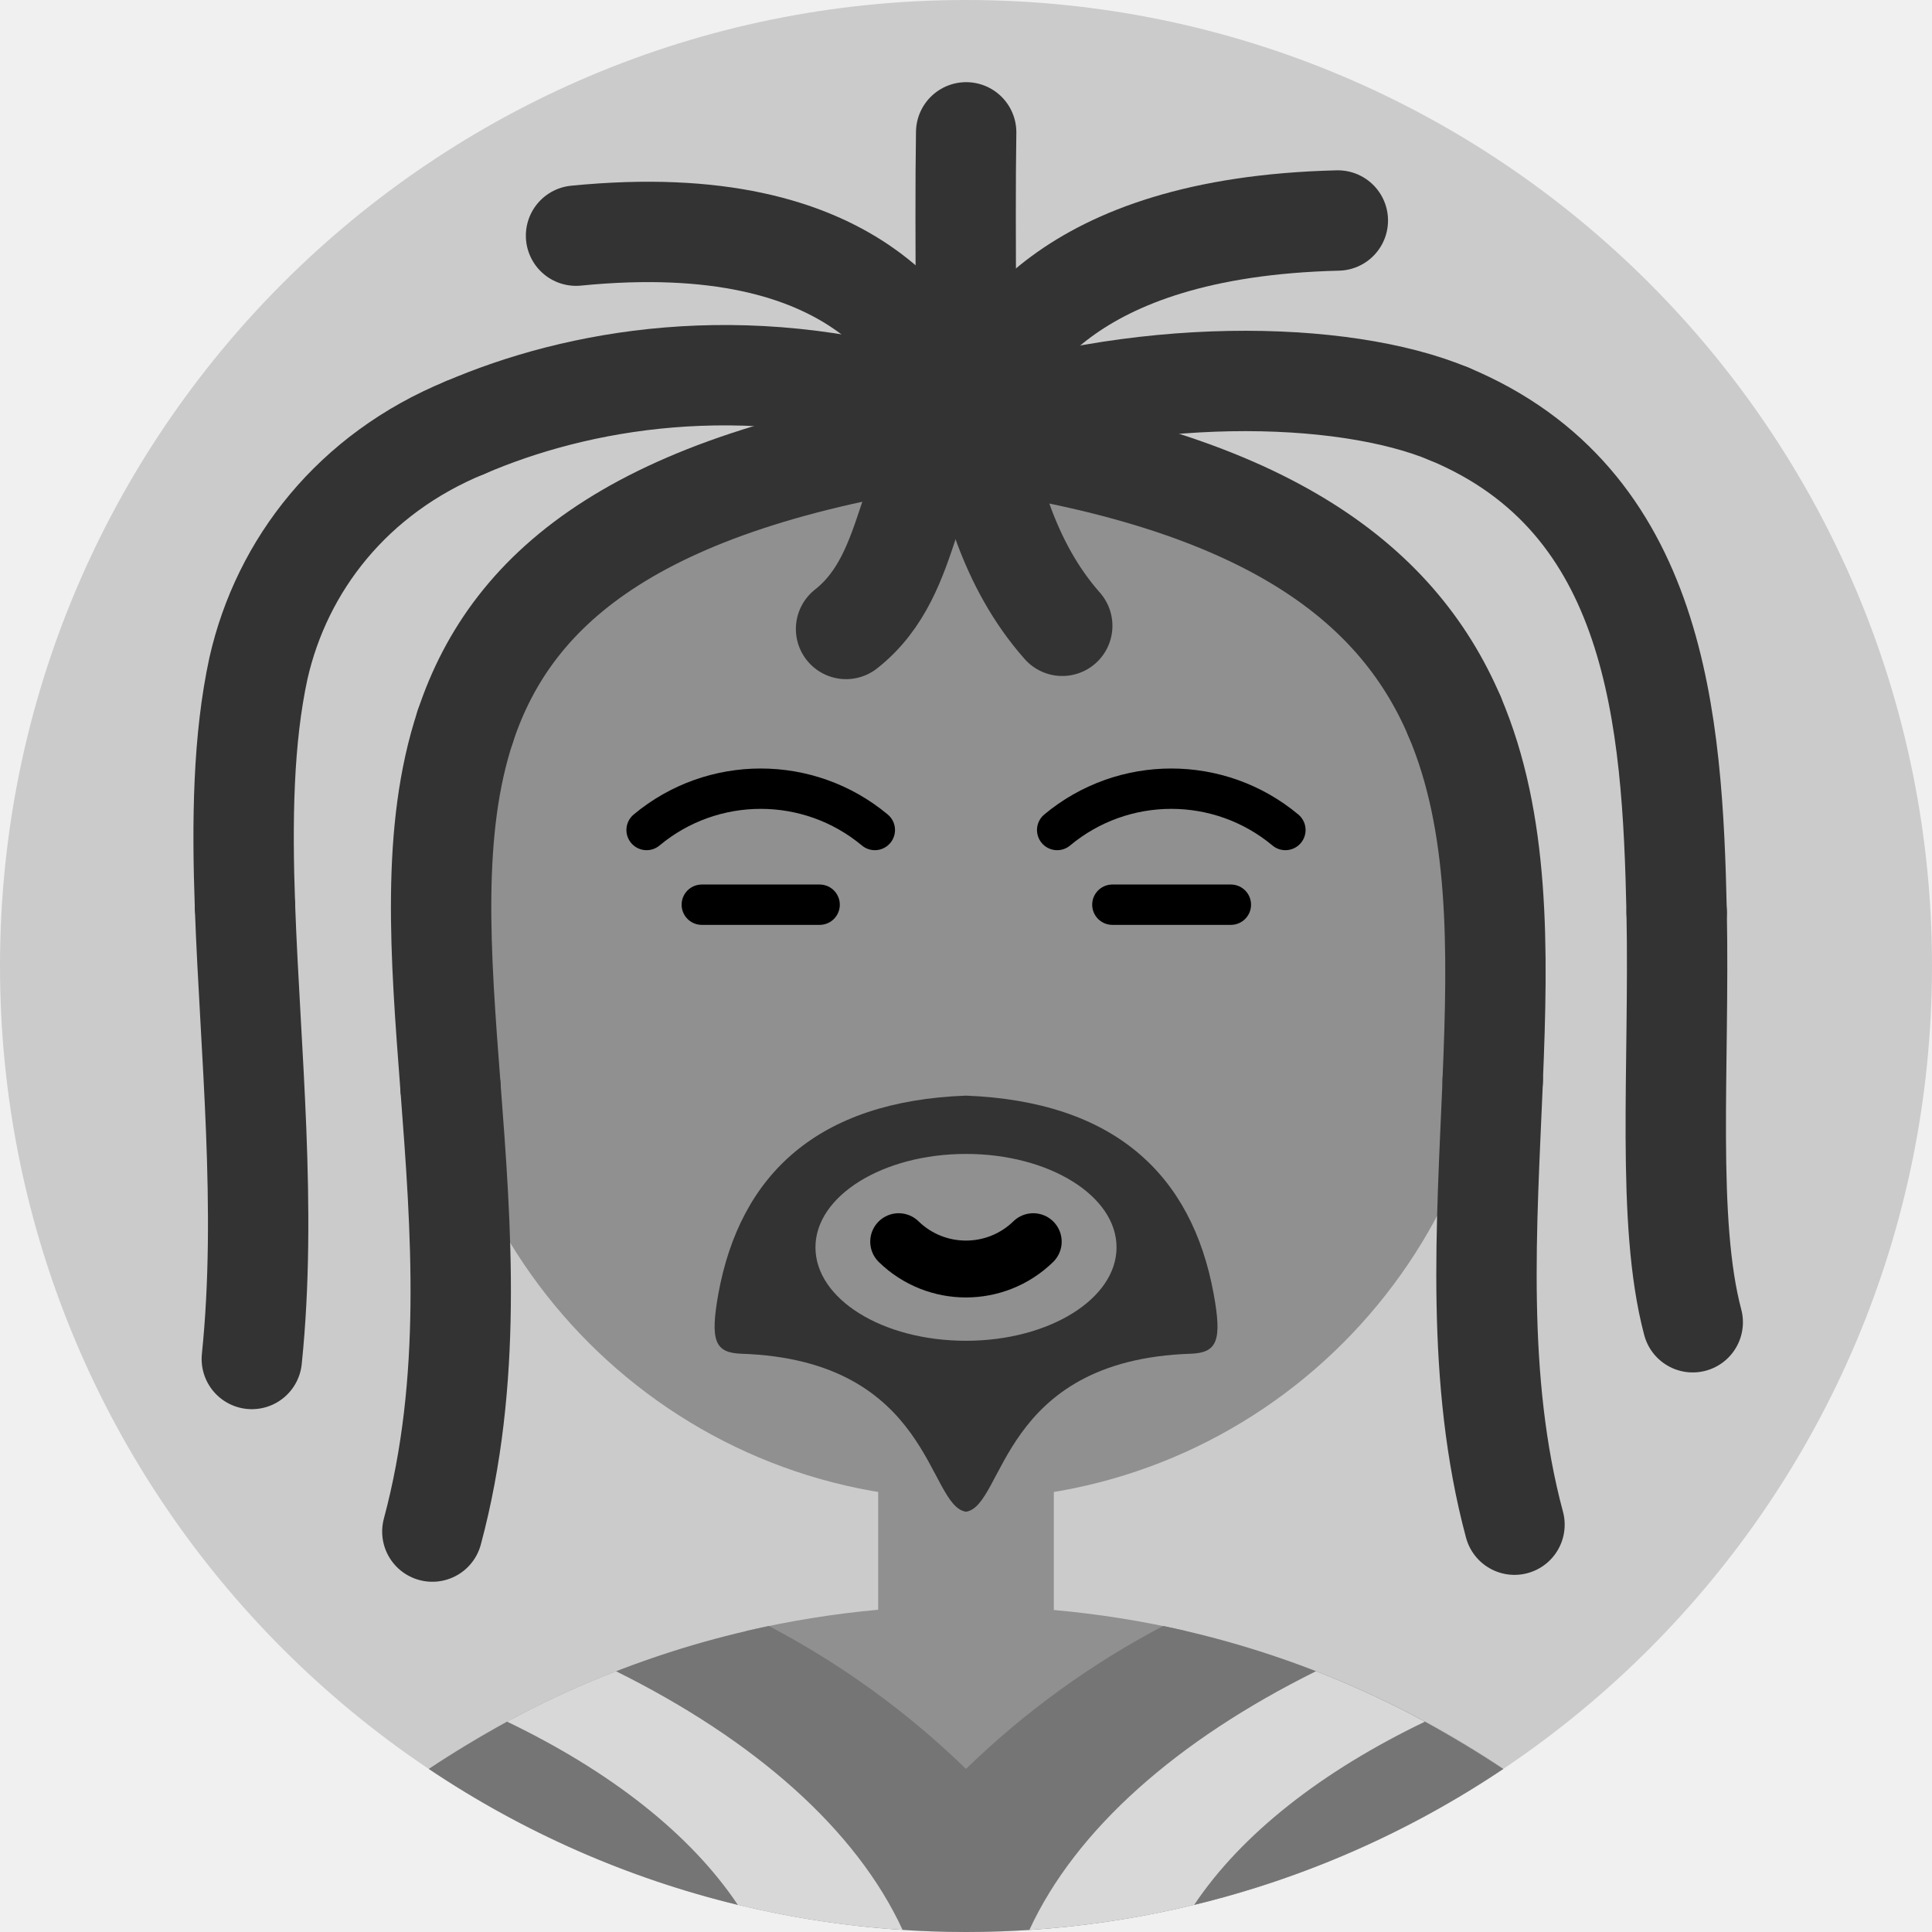
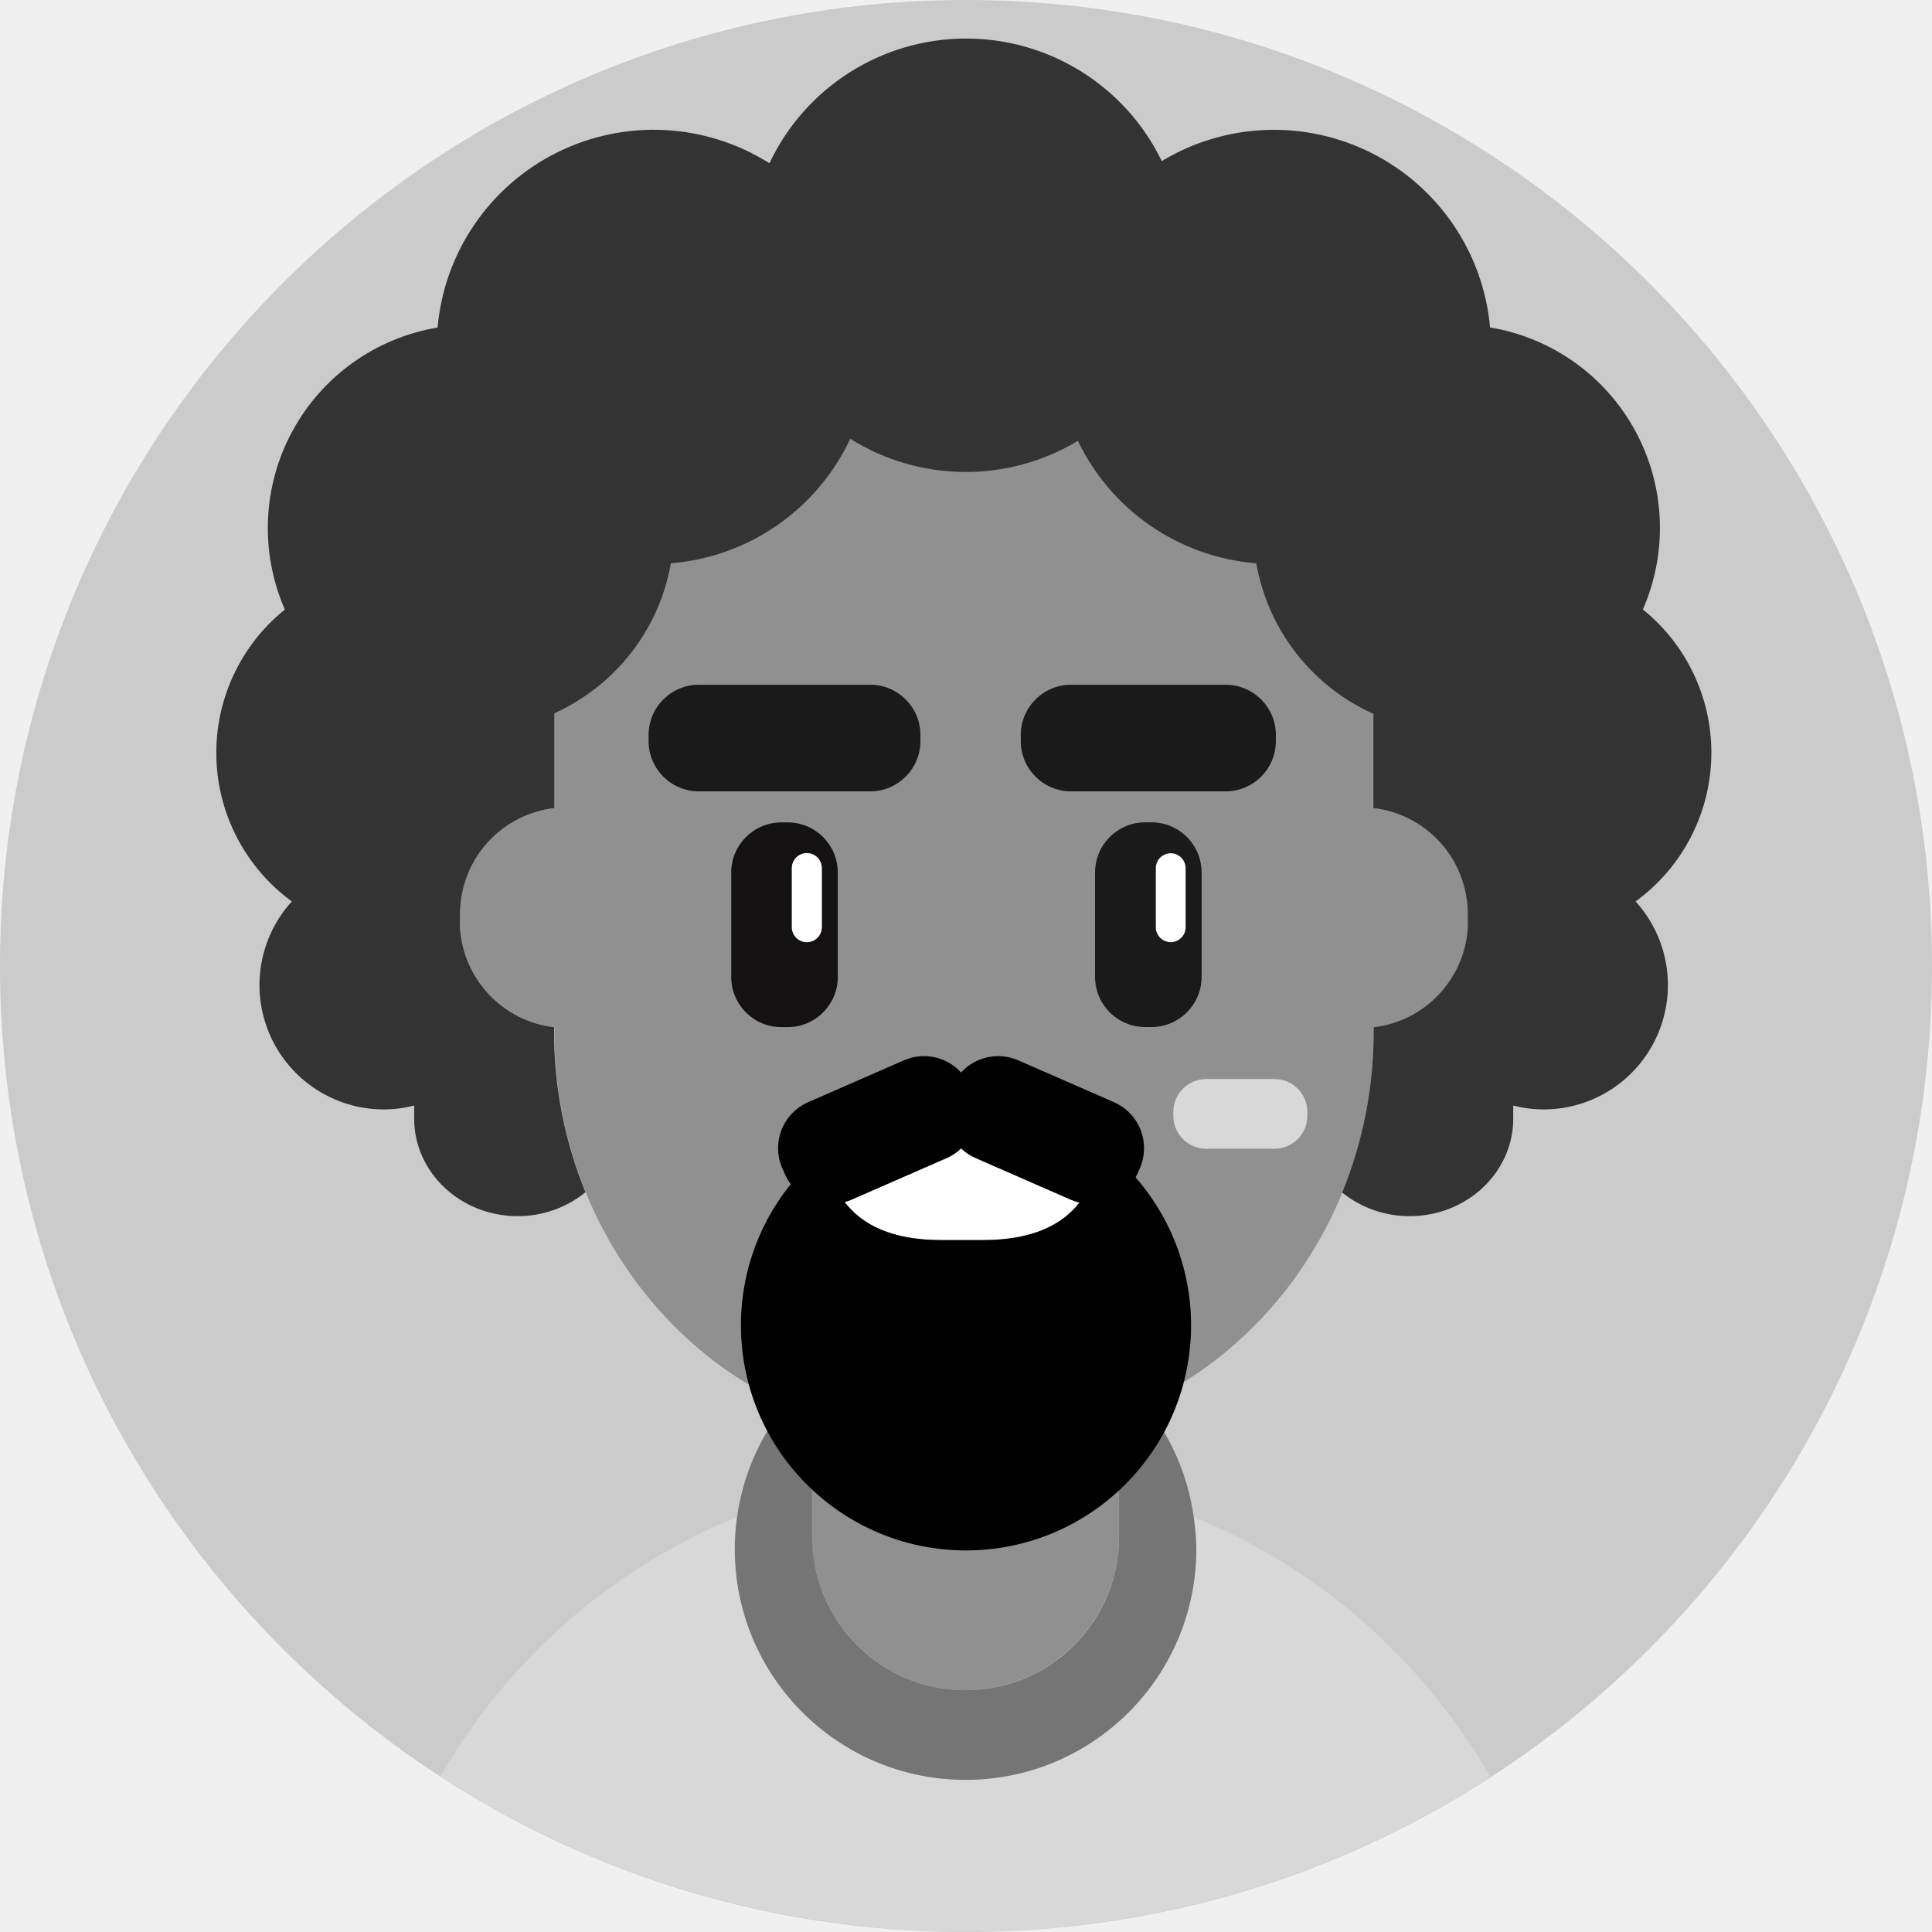
- <svg xmlns="http://www.w3.org/2000/svg" version="1.1" viewBox="0 0 231 231">
-   <style />
-   <path class="env" d="M 115.5,0 A 115.5,115.5 0 1 1 0,115.5 115.5,115.5 0 0 1 115.5,0 Z" style="fill-rule:evenodd;fill:#cbcbcb" />
-   <path d="m105 166.5h21v26a116.53 116.53 0 0 1 15.75 2.5l13.12 22.72a109.85 109.85 0 0 1-78.74 0l13.12-22.72a116.6 116.6 0 0 1 15.75-2.53v-26z" style="fill-rule:evenodd;fill:#909090" />
-   <path d="m115.5 51.75a63.75 63.75 0 1 1-63.75 63.75 63.75 63.75 0 0 1 63.75-63.75z" style="fill-rule:evenodd;fill:#909090" />
-   <path class="mouth" d="m115.5 131c-17.71 0.65-27 9.41-29.61 23.69-1 5.62-0.43 7.06 2.76 7.17 22.76 0.76 22.23 18.21 26.85 18.89 4.62-0.68 4.09-18.13 26.85-18.89 3.19-0.11 3.79-1.55 2.76-7.17-2.62-14.28-11.9-23-29.61-23.69zm0 29.31c-10 0-18-5-18-11.17s8.08-11.17 18-11.17 18 5 18 11.17-8.08 11.17-18 11.17z" style="fill-rule:evenodd;fill:#333" />
-   <path class="mouth" d="m123.54 148.46a11.53 11.53 0 0 1-16.09 0" style="fill:none;stroke-linecap:round;stroke-linejoin:round;stroke-width:6.8px;stroke:#000" />
-   <path class="clothes" d="m91.92 194.41a101.47 101.47 0 0 1 23.58 17.09 101.47 101.47 0 0 1 23.58-17.09c0.89 0.19 1.78 0.38 2.67 0.59a114.79 114.79 0 0 1 38 16.5 115.53 115.53 0 0 1-128.46 0 114.79 114.79 0 0 1 38-16.5c0.88-0.21 1.78-0.4 2.67-0.59z" style="fill-rule:evenodd;fill:#757575" />
-   <path class="clothes" d="m73.65 199.82c16.59 8.23 28.72 18.91 34.27 30.93a114.86 114.86 0 0 1-56.65-19.25 115.06 115.06 0 0 1 22.38-11.68z" style="fill-rule:evenodd;fill:#d8d8d8" />
-   <path class="clothes" d="m60.63 205.85c12.35 5.94 21.93 13.44 27.59 21.91a114.7 114.7 0 0 1-36.95-16.26q4.53-3 9.36-5.65z" style="fill-rule:evenodd;fill:#757575" />
-   <path class="clothes" d="m157.35 199.82c-16.6 8.23-28.72 18.91-34.27 30.93a114.86 114.86 0 0 0 56.65-19.25 115.06 115.06 0 0 0-22.38-11.68z" style="fill-rule:evenodd;fill:#d8d8d8" />
-   <path class="clothes" d="m170.37 205.85c-12.35 5.94-21.93 13.44-27.59 21.91a114.7 114.7 0 0 0 36.95-16.26q-4.53-3-9.36-5.65z" style="fill-rule:evenodd;fill:#757575" />
-   <path class="eyes" d="m133 108.17h14.17m-63.26 0h14.09m-20.69-8.93a21.31 21.31 0 0 1 27.29 0m21.8 0a21.31 21.31 0 0 1 27.29 0" style="fill:none;stroke-linecap:round;stroke-linejoin:round;stroke-width:4.824px;stroke:#000" />
-   <path class="top" d="m115.5 51.75c-38.702 5.31-54.215 18.038-59.863 35.101" style="fill:none;stroke-linecap:round;stroke-linejoin:round;stroke-width:12;stroke:#333" />
-   <path class="top" d="m115.5 51.75c-7.839 3.634-5.597 16.583-14.341 23.452" style="fill:none;stroke-linecap:round;stroke-linejoin:round;stroke-width:12;stroke:#333" />
-   <path class="top" d="m111.35 48.614c-22.634-6.918-42.457-3.199-55.733 2.51" style="fill:none;stroke-linecap:round;stroke-linejoin:round;stroke-width:12;stroke:#333" />
-   <path class="top" d="m115.47 54.008c0.197-6.777-0.144-26.309 0.05-38.184" style="fill:none;stroke-linecap:round;stroke-linejoin:round;stroke-width:12;stroke:#333" />
-   <path class="top" d="m68.874 28.177c34.115-3.382 41.987 13.321 45.17 19.602" style="fill:none;stroke-linecap:round;stroke-linejoin:round;stroke-width:12;stroke:#333" />
-   <path class="top" d="m116.49 48.69c2.888-6.302 10.358-21.518 43.469-22.326" style="fill:none;stroke-linecap:round;stroke-linejoin:round;stroke-width:12;stroke:#333" />
-   <path class="top" d="m116.92 51.766c1.509 6.399 3.499 15.595 10.088 23.058" style="fill:none;stroke-linecap:round;stroke-linejoin:round;stroke-width:12;stroke:#333" />
-   <path class="top" d="m113.81 51.532c22.03-7.867 46.709-7.361 59.444-2.046" style="fill:none;stroke-linecap:round;stroke-linejoin:round;stroke-width:12;stroke:#333" />
-   <path class="top" d="m114.53 52.278c36.226 4.858 52.414 17.092 59.373 33.347" style="fill:none;stroke-linecap:round;stroke-linejoin:round;stroke-width:12;stroke:#333" />
-   <path class="top" d="m55.637 86.851c-4.121 12.452-2.988 27.213-1.777 43.084" style="fill:none;stroke-linecap:round;stroke-linejoin:round;stroke-width:12;stroke:#333" />
-   <path class="top" d="m55.614 51.124c-13.422 5.502-21.908 16.409-24.712 28.774-1.832 8.463-1.981 18.156-1.61 28.486" style="fill:none;stroke-linecap:round;stroke-linejoin:round;stroke-width:12;stroke:#333" />
-   <path class="top" d="m173.26 49.486c24.917 10.399 26.707 36.537 27.209 59.62" style="fill:none;stroke-linecap:round;stroke-linejoin:round;stroke-width:12;stroke:#333" />
-   <path class="top" d="m173.9 85.625c5.404 12.625 5.241 27.675 4.574 43.58" style="fill:none;stroke-linecap:round;stroke-linejoin:round;stroke-width:12;stroke:#333" />
-   <path class="top" d="m53.86 129.93c1.293 16.951 2.674 35.169-2.166 53.193" style="fill:none;stroke-linecap:round;stroke-linejoin:round;stroke-width:12;stroke:#333" />
-   <path class="top" d="m29.292 108.38c0.617 17.177 2.672 36.119 0.816 54.108" style="fill:none;stroke-linecap:round;stroke-linejoin:round;stroke-width:12;stroke:#333" />
-   <path class="top" d="m200.47 109.11c0.359 18.529-1.275 36.94 1.923 48.985" style="fill:none;stroke-linecap:round;stroke-linejoin:round;stroke-width:12;stroke:#333" />
-   <path class="top" d="m178.48 129.2c-0.728 17.362-2.056 35.743 2.601 53.099" style="fill:none;stroke-linecap:round;stroke-linejoin:round;stroke-width:12;stroke:#333" />
+ <svg xmlns="http://www.w3.org/2000/svg" id="etapa_2_cc" data-name="etapa 2 cc" viewBox="0 0 231 231">
+   <defs>
+     <style>.cls-1{fill:#cbcbcb;fill-rule:evenodd;}.cls-2{fill:#909090;}.cls-3{fill:#d8d8d8;}.cls-4{fill:#757575;}.cls-5{fill:#fff;}.cls-6{fill:#131111;}.cls-7{fill:#1a1a1a;}.cls-8{fill:#333;}</style>
+   </defs>
+   <path class="cls-1" d="M115.5,0A115.5,115.5,0,1,1,0,115.5,115.5,115.5,0,0,1,115.5,0Z" />
+   <path class="cls-2" d="M164.25,96.62V73.87q0-2.13-.18-4.23c-2-24.86-21.78-44.39-45.86-44.39h-5.88c-24.07,0-43.83,19.51-45.86,44.39q-.18,2.1-.18,4.23V96.62A12.74,12.74,0,0,0,55,109.29v.85a12.77,12.77,0,0,0,11.29,12.68v.52c0,21.19,12.86,39.22,30.79,45.87v14.53a18.41,18.41,0,0,0,18.36,18.35h0a18.41,18.41,0,0,0,18.35-18.35V169.09c17.75-6.74,30.46-24.67,30.46-45.75v-.52a12.77,12.77,0,0,0,11.29-12.68v-.85A12.73,12.73,0,0,0,164.25,96.62Z" />
+   <path class="cls-3" d="M142.73,181.39a28.42,28.42,0,0,1,.27,3.83,27.59,27.59,0,0,1-55.18,0,26.87,26.87,0,0,1,.27-3.83,72.56,72.56,0,0,0-35.42,31,115.55,115.55,0,0,0,125.52.08A72.49,72.49,0,0,0,142.73,181.39Z" />
+   <path class="cls-4" d="M142.73,181.39a27.45,27.45,0,0,0-5.93-13.59c-1,.47-2,.9-3,1.29v14.65a18.35,18.35,0,1,1-36.7,0V169.21c-1.07-.39-2.11-.82-3.13-1.29a27.4,27.4,0,0,0-5.84,13.47,26.87,26.87,0,0,0-.27,3.83,27.59,27.59,0,0,0,55.18,0A28.42,28.42,0,0,0,142.73,181.39Z" />
+   <path class="cls-5" d="M140,102a1.79,1.79,0,0,0-1.79,1.79v7.06a1.79,1.79,0,0,0,3.58,0v-7.06A1.79,1.79,0,0,0,140,102Z" />
+   <path class="cls-6" d="M100.17,116.81V104.33a6,6,0,0,0-6-6h-.74a6,6,0,0,0-6,6v12.48a6,6,0,0,0,6,6h.74A6,6,0,0,0,100.17,116.81Zm-1.91-5.94a1.79,1.79,0,0,1-3.58,0v-7.06a1.79,1.79,0,0,1,3.58,0Z" />
+   <path class="cls-5" d="M96.47,102a1.79,1.79,0,0,0-1.79,1.79v7.06a1.79,1.79,0,0,0,3.58,0v-7.06A1.79,1.79,0,0,0,96.47,102Z" />
+   <rect class="cls-7" x="77.55" y="81.87" width="32.5" height="12.75" rx="6.01" />
+   <path class="cls-7" d="M137.67,98.32h-.74a6,6,0,0,0-6,6v12.48a6,6,0,0,0,6,6h.74a6,6,0,0,0,6-6V104.33A6,6,0,0,0,137.67,98.32Zm4.09,12.55a1.79,1.79,0,0,1-3.58,0v-7.06a1.79,1.79,0,1,1,3.58,0Z" />
+   <rect class="cls-7" x="122.05" y="81.87" width="30.5" height="12.75" rx="6.01" />
+   <path class="cls-5" d="M98.37,134.43c0,6.4,2.26,13.84,14.17,13.84h5c11.91,0,14.14-7.44,14.17-13.84Z" />
+   <path d="M135.78,140.78c.07-.13.14-.27.2-.41l.3-.67a6,6,0,0,0-3.1-7.92l-11.43-5a6,6,0,0,0-6.84,1.45,6,6,0,0,0-6.84-1.45l-11.43,5a6,6,0,0,0-3.1,7.92l.3.67a5.82,5.82,0,0,0,.71,1.21,26.91,26.91,0,1,0,41.23-.8Zm-18.23,7.49h-5c-6,0-9.5-1.87-11.55-4.54a5.24,5.24,0,0,0,.76-.26l11.43-5a5.75,5.75,0,0,0,1.73-1.15,5.75,5.75,0,0,0,1.73,1.15l11.43,5a5.9,5.9,0,0,0,1,.32C127,146.43,123.47,148.27,117.55,148.27Z" />
+   <rect class="cls-3" x="140.29" y="129.01" width="16.02" height="8.34" rx="3.93" />
+   <path class="cls-8" d="M204.62,90a22,22,0,0,0-8.19-17.13,24.3,24.3,0,0,0-18.27-33.72,25.94,25.94,0,0,0-39.25-19.89A26,26,0,0,0,92,19.52,25.94,25.94,0,0,0,52.32,39.16,24.31,24.31,0,0,0,34.06,72.88a22,22,0,0,0,.83,34.9,14.87,14.87,0,0,0,11,24.87,14.51,14.51,0,0,0,3.63-.47v1.57c0,6.42,5.53,11.66,12.38,11.66A12.79,12.79,0,0,0,70,142.55a50.67,50.67,0,0,1-3.75-19.21v-.52a12.79,12.79,0,0,1-11.25-12c0-.24,0-.47,0-.71v-.85a13.09,13.09,0,0,1,.37-3,12.76,12.76,0,0,1,10.92-9.64V85.28A22.35,22.35,0,0,0,69,83.83a24,24,0,0,0,5.29-4.38,24.26,24.26,0,0,0,5.92-12.1,26,26,0,0,0,21.45-14.89,26,26,0,0,0,27.22.25,25.93,25.93,0,0,0,21.33,14.64,24.33,24.33,0,0,0,14,18V96.62a12.74,12.74,0,0,1,10.91,9.6,12.41,12.41,0,0,1,.38,3.07v.85c0,.24,0,.48,0,.73a12.79,12.79,0,0,1-11.26,11.95v.52a50.68,50.68,0,0,1-3.76,19.25,12.83,12.83,0,0,0,8.06,2.82c6.86,0,12.39-5.24,12.39-11.66v-1.57a14.45,14.45,0,0,0,3.63.47,14.87,14.87,0,0,0,11-24.87A22,22,0,0,0,204.62,90Z" />
</svg>
